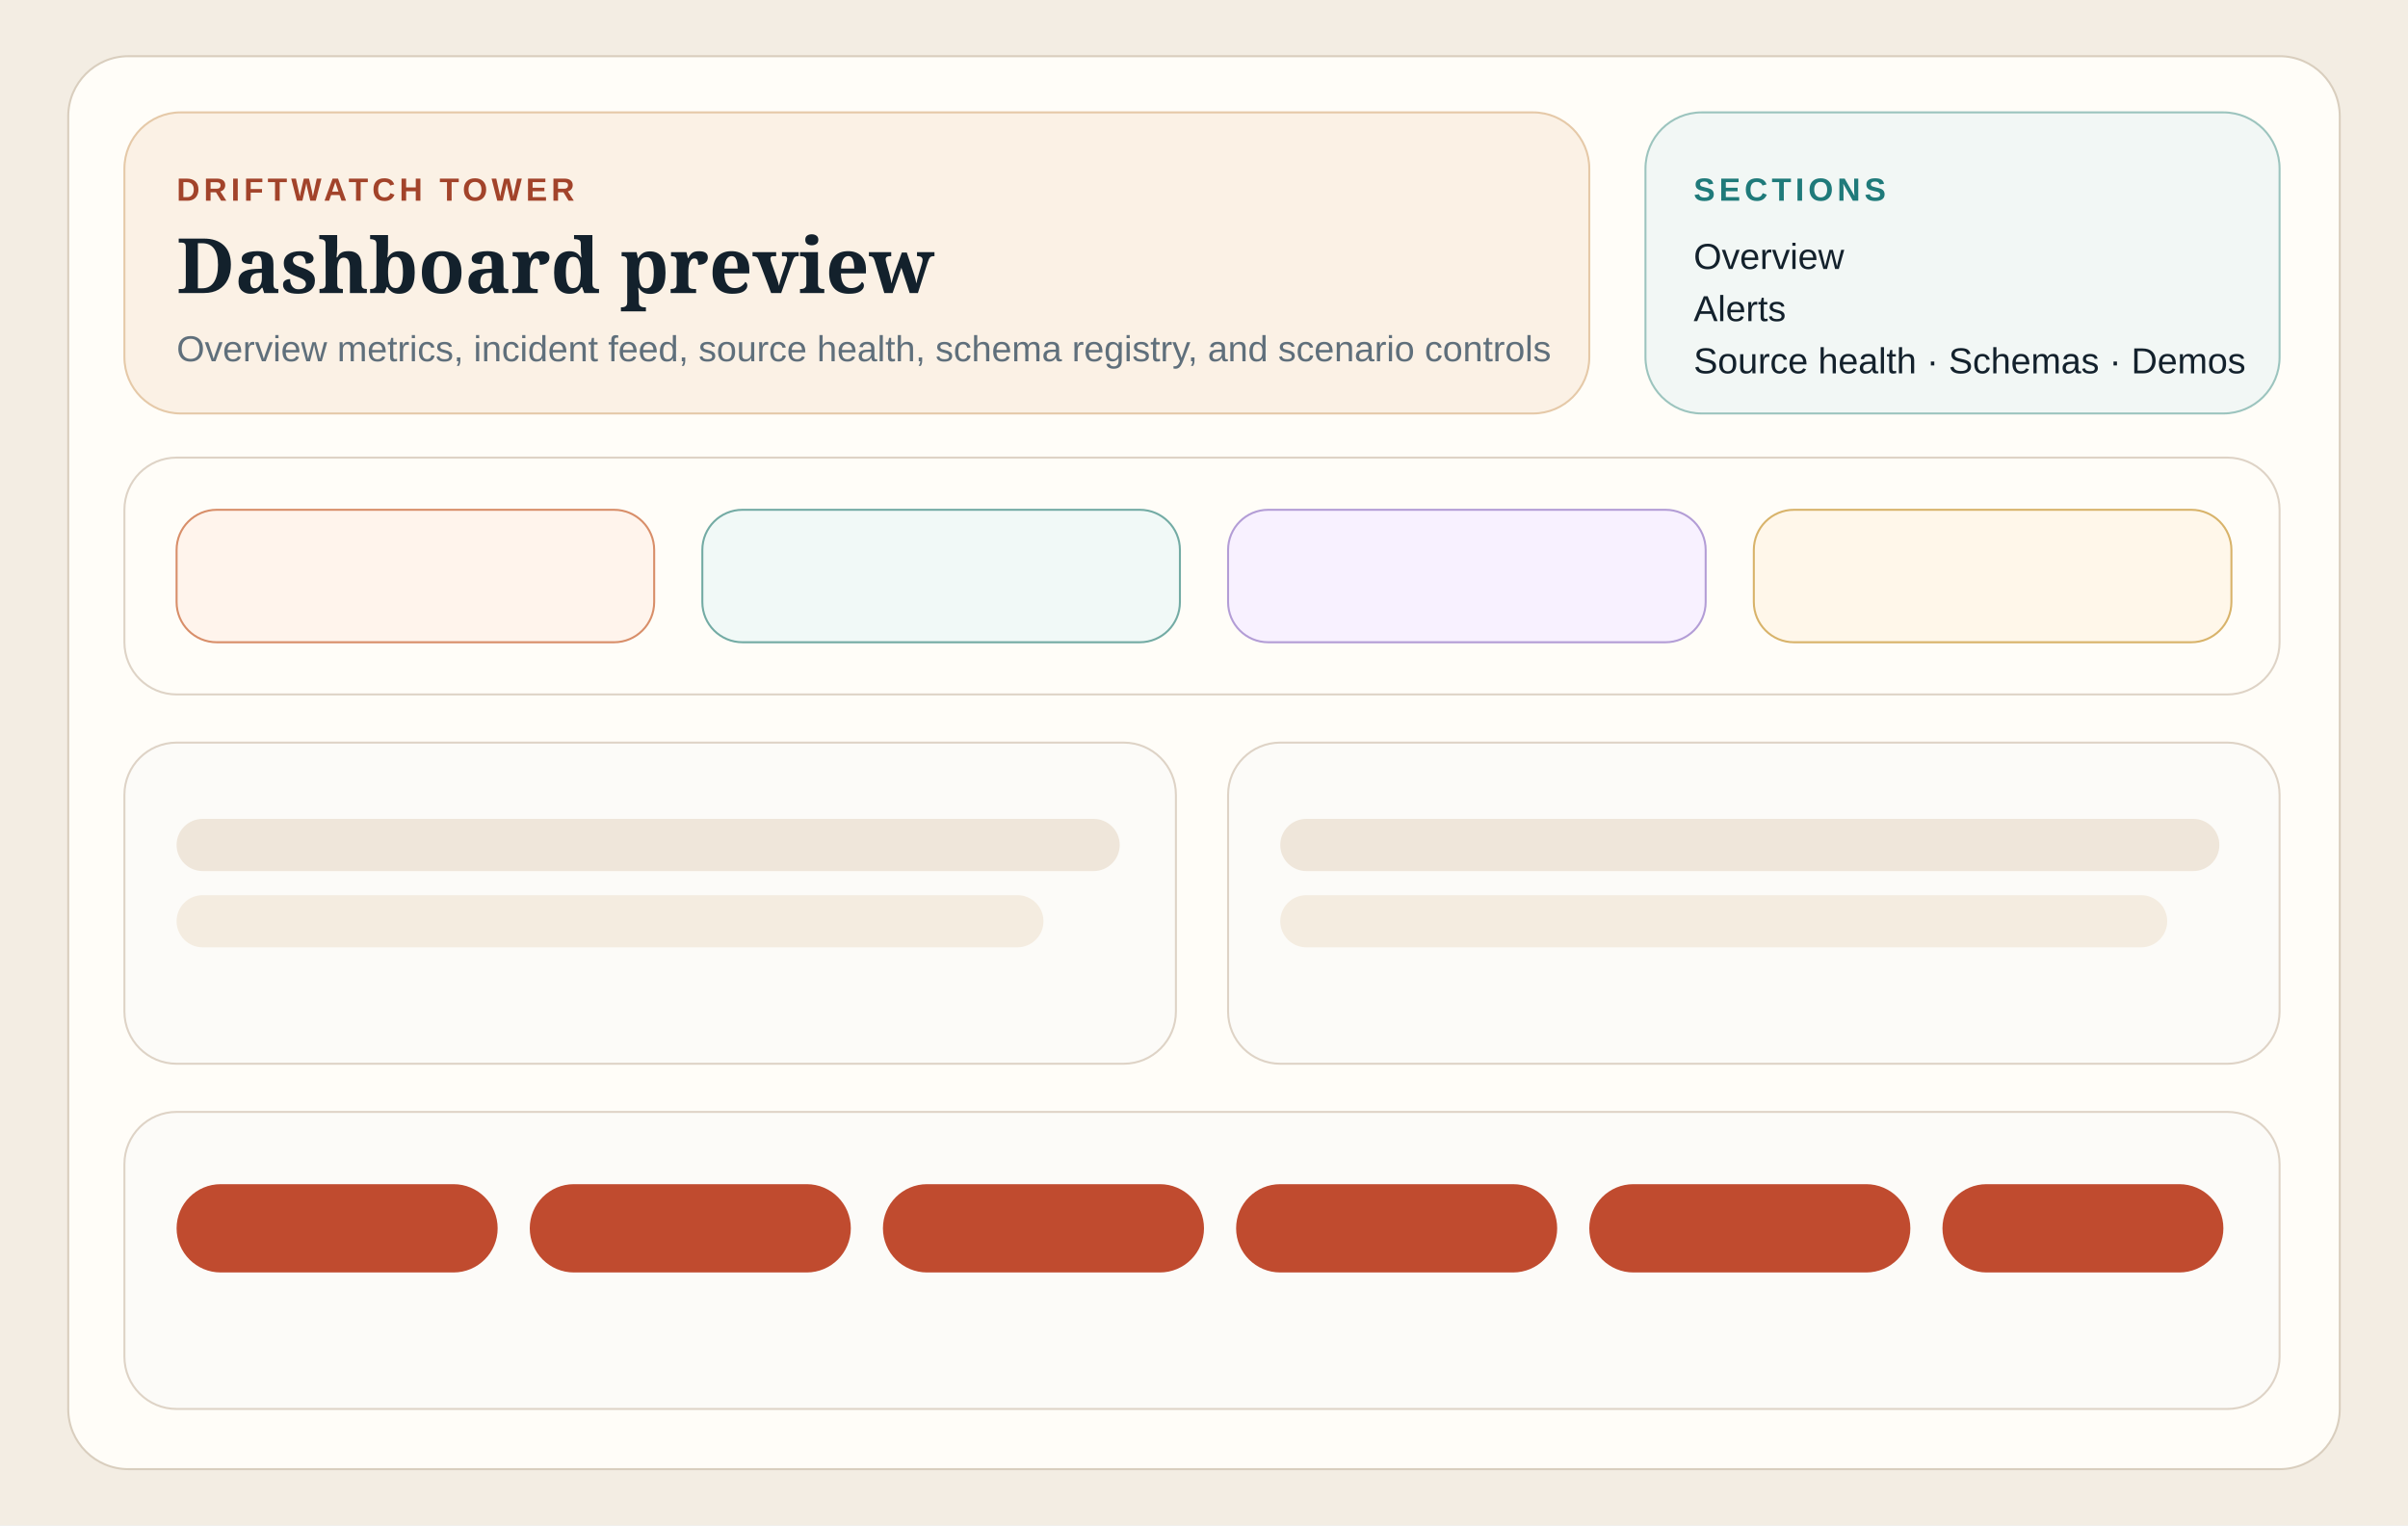
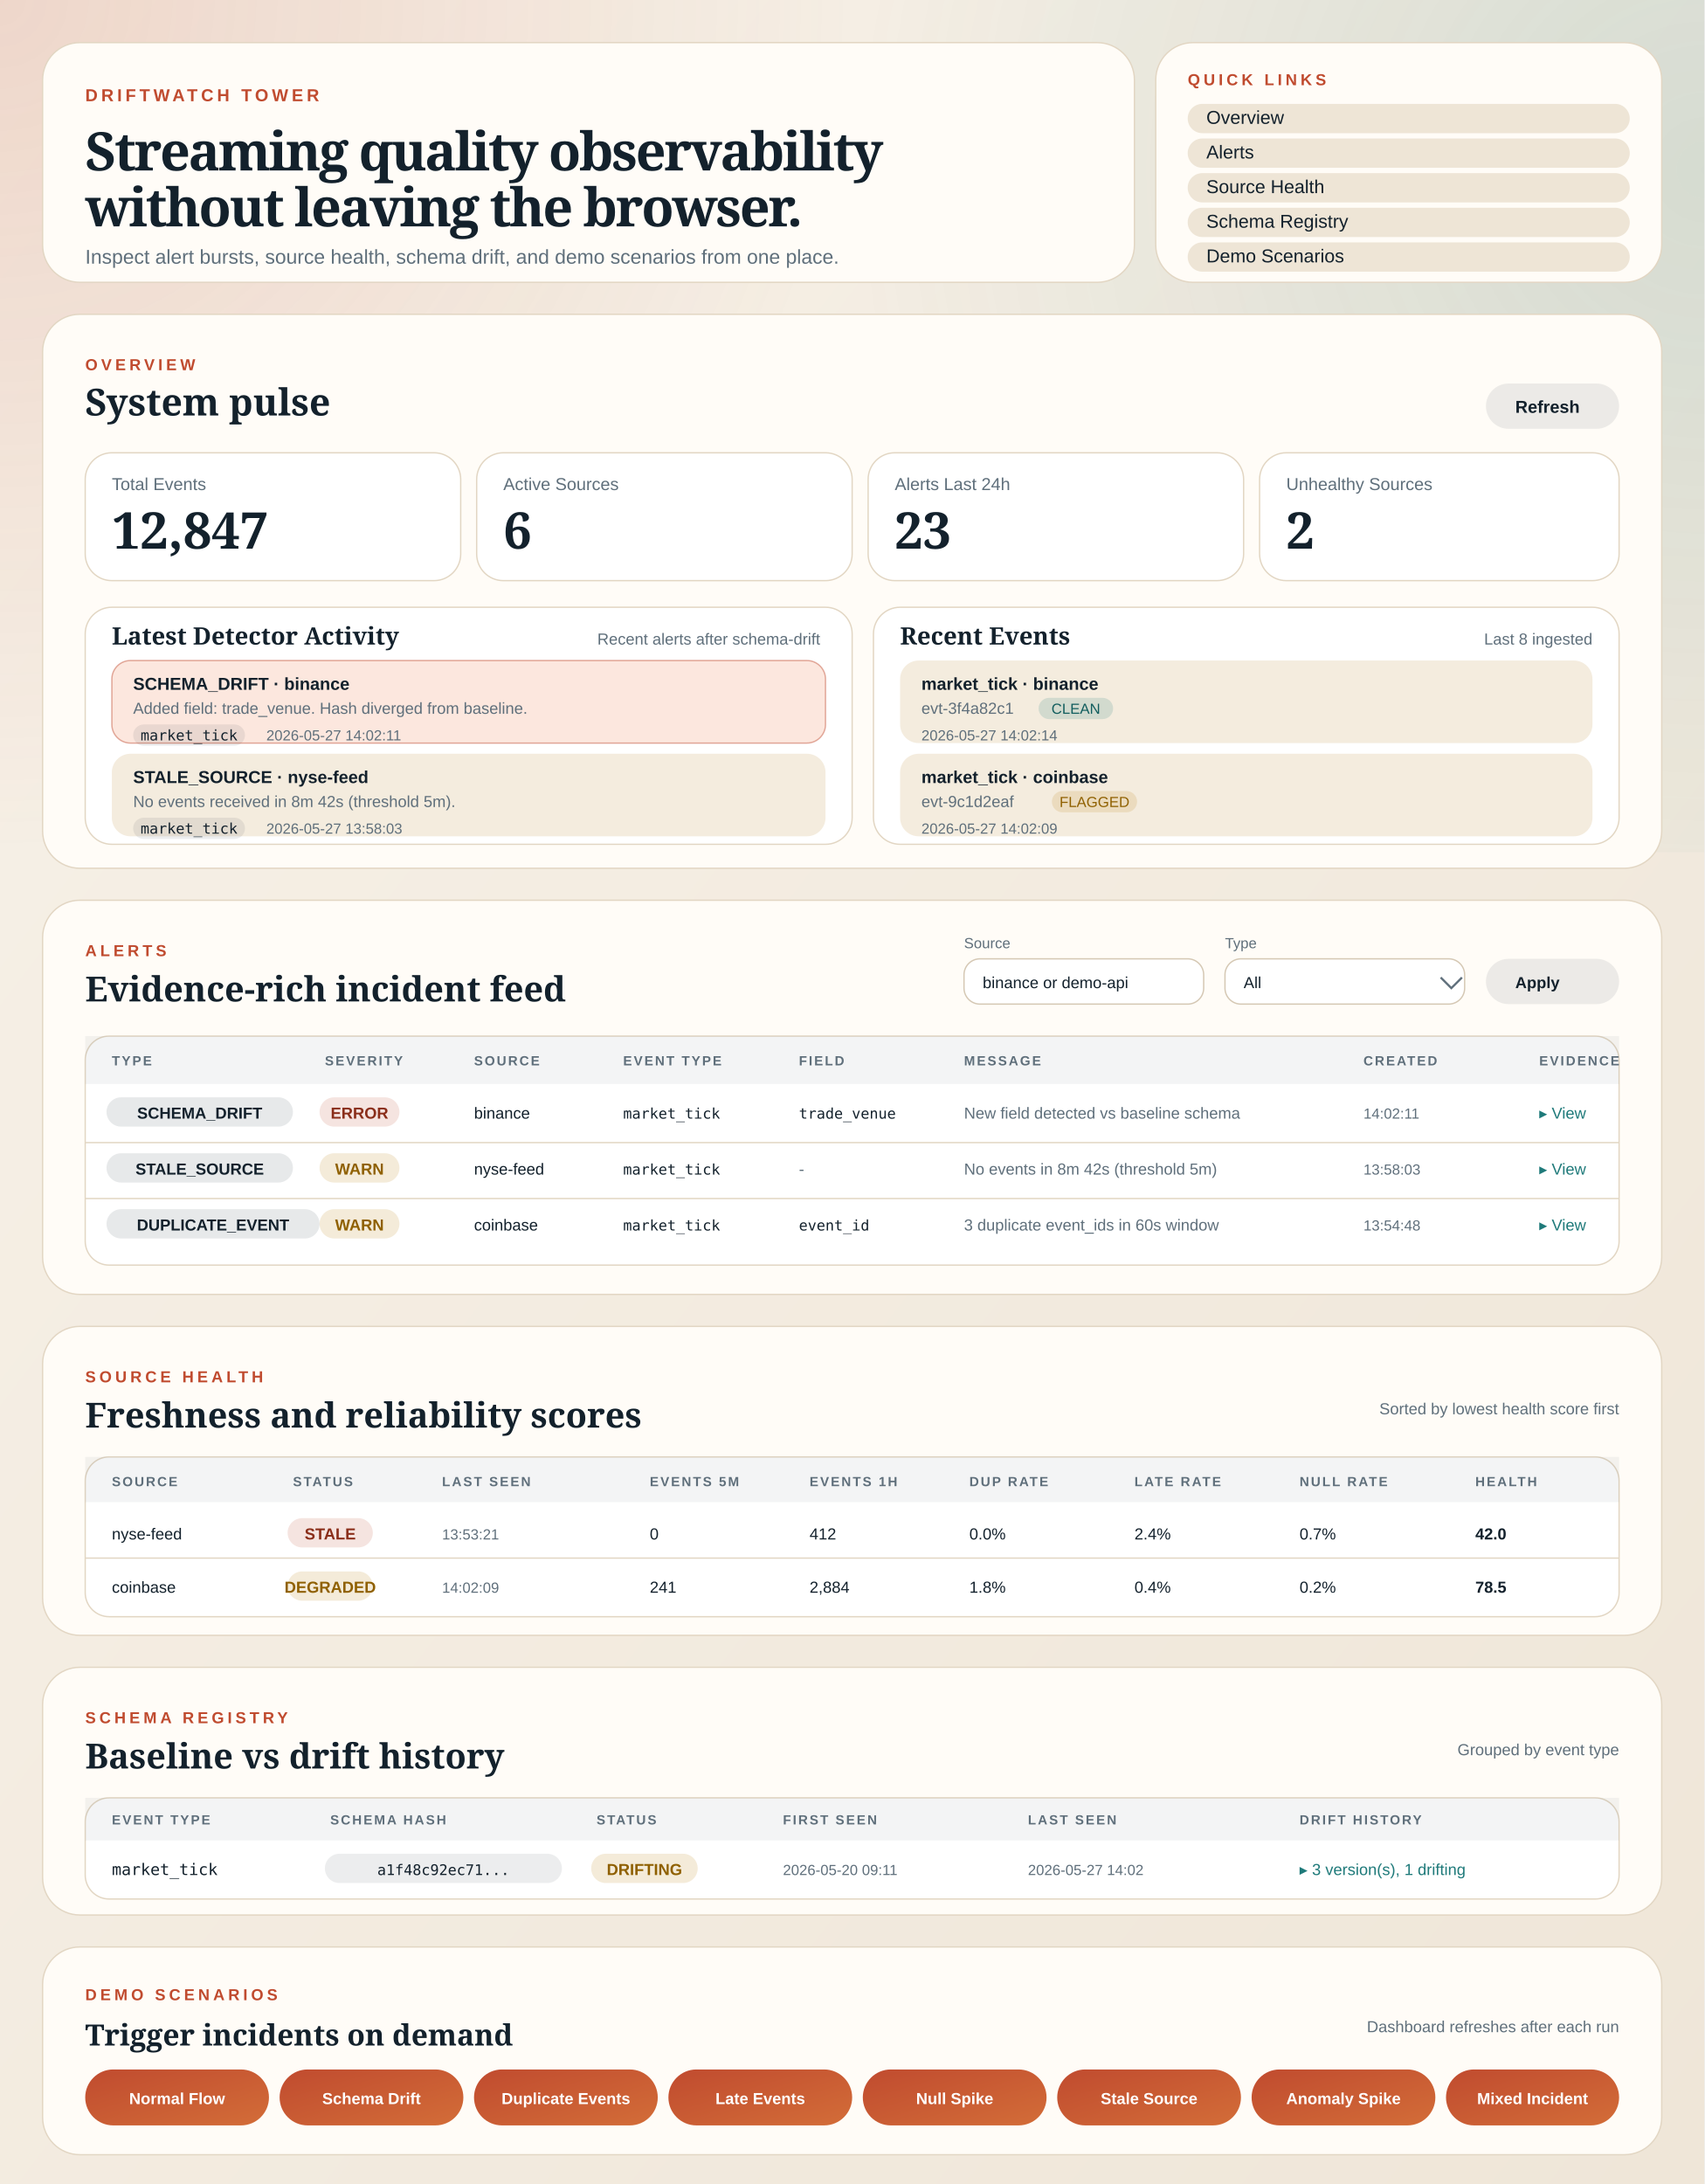
- <svg xmlns="http://www.w3.org/2000/svg" width="1200" height="760" viewBox="0 0 1200 760" fill="none">
-   <rect width="1200" height="760" fill="#F3EDE3" />
-   <rect x="34" y="28" width="1132" height="704" rx="30" fill="#FFFDF8" stroke="#D9CEBE" />
-   <rect x="62" y="56" width="730" height="150" rx="28" fill="#FBF1E5" stroke="#E5C9A8" />
-   <rect x="820" y="56" width="316" height="150" rx="28" fill="#F2F7F5" stroke="#9CC4BE" />
-   <text x="88" y="100" fill="#A2432A" font-family="Arial, sans-serif" font-size="16" font-weight="700" letter-spacing="2">DRIFTWATCH TOWER</text>
-   <text x="88" y="146" fill="#13212C" font-family="Georgia, serif" font-size="38" font-weight="700">Dashboard preview</text>
-   <text x="88" y="180" fill="#5F6F7B" font-family="Arial, sans-serif" font-size="18">Overview metrics, incident feed, source health, schema registry, and scenario controls</text>
-   <rect x="62" y="228" width="1074" height="118" rx="26" fill="#FFFDF8" stroke="#DED3C6" />
-   <rect x="88" y="254" width="238" height="66" rx="20" fill="#FFF4EC" stroke="#D88E69" />
-   <rect x="350" y="254" width="238" height="66" rx="20" fill="#F1F9F7" stroke="#73ABA4" />
-   <rect x="612" y="254" width="238" height="66" rx="20" fill="#F8F1FF" stroke="#B39DD6" />
-   <rect x="874" y="254" width="238" height="66" rx="20" fill="#FFF7EA" stroke="#D8B36A" />
-   <rect x="62" y="370" width="524" height="160" rx="26" fill="#FCFBF8" stroke="#DED3C6" />
-   <rect x="612" y="370" width="524" height="160" rx="26" fill="#FCFBF8" stroke="#DED3C6" />
-   <rect x="88" y="408" width="470" height="26" rx="13" fill="#EFE6DA" />
-   <rect x="88" y="446" width="432" height="26" rx="13" fill="#F4ECE0" />
-   <rect x="638" y="408" width="468" height="26" rx="13" fill="#EFE6DA" />
-   <rect x="638" y="446" width="442" height="26" rx="13" fill="#F4ECE0" />
-   <rect x="62" y="554" width="1074" height="148" rx="26" fill="#FCFBF8" stroke="#DED3C6" />
-   <rect x="88" y="590" width="160" height="44" rx="22" fill="#C04B2F" />
-   <rect x="264" y="590" width="160" height="44" rx="22" fill="#C04B2F" />
-   <rect x="440" y="590" width="160" height="44" rx="22" fill="#C04B2F" />
-   <rect x="616" y="590" width="160" height="44" rx="22" fill="#C04B2F" />
-   <rect x="792" y="590" width="160" height="44" rx="22" fill="#C04B2F" />
-   <rect x="968" y="590" width="140" height="44" rx="22" fill="#C04B2F" />
-   <text x="844" y="100" fill="#1F7A7A" font-family="Arial, sans-serif" font-size="16" font-weight="700" letter-spacing="2">SECTIONS</text>
-   <text x="844" y="134" fill="#13212C" font-family="Arial, sans-serif" font-size="18">Overview</text>
-   <text x="844" y="160" fill="#13212C" font-family="Arial, sans-serif" font-size="18">Alerts</text>
-   <text x="844" y="186" fill="#13212C" font-family="Arial, sans-serif" font-size="18">Source health · Schemas · Demos</text>
+ <svg xmlns="http://www.w3.org/2000/svg" width="1280" height="1640" viewBox="0 0 1280 1640" fill="none" font-family="'IBM Plex Sans','Segoe UI',Arial,sans-serif">
+   <defs>
+     <linearGradient id="bg" x1="0" y1="0" x2="1" y2="1">
+       <stop offset="0" stop-color="#F7F1E8" />
+       <stop offset="1" stop-color="#EFE6D8" />
+     </linearGradient>
+     <radialGradient id="glowA" cx="0" cy="0" r="1">
+       <stop offset="0" stop-color="#C04B2F" stop-opacity="0.16" />
+       <stop offset="1" stop-color="#C04B2F" stop-opacity="0" />
+     </radialGradient>
+     <radialGradient id="glowB" cx="1" cy="0.2" r="1">
+       <stop offset="0" stop-color="#1F7A7A" stop-opacity="0.14" />
+       <stop offset="1" stop-color="#1F7A7A" stop-opacity="0" />
+     </radialGradient>
+     <linearGradient id="scenarioBtn" x1="0" y1="0" x2="1" y2="1">
+       <stop offset="0" stop-color="#C04B2F" />
+       <stop offset="1" stop-color="#D36D38" />
+     </linearGradient>
+   </defs>
+   <rect width="1280" height="1640" fill="url(#bg)" />
+   <rect width="640" height="640" fill="url(#glowA)" />
+   <rect x="640" y="0" width="640" height="640" fill="url(#glowB)" />
+   <g>
+     <rect x="32" y="32" width="820" height="180" rx="28" fill="#FFFCF7" stroke="#E2D6C3" />
+     <text x="64" y="76" fill="#C04B2F" font-size="13" font-weight="700" letter-spacing="2.6">DRIFTWATCH TOWER</text>
+     <text x="64" y="128" fill="#13212C" font-family="Fraunces,Georgia,serif" font-size="40" font-weight="700" letter-spacing="-1.5">Streaming quality observability</text>
+     <text x="64" y="170" fill="#13212C" font-family="Fraunces,Georgia,serif" font-size="40" font-weight="700" letter-spacing="-1.5">without leaving the browser.</text>
+     <text x="64" y="198" fill="#5F6F7B" font-size="15">Inspect alert bursts, source health, schema drift, and demo scenarios from one place.</text>
+     <rect x="868" y="32" width="380" height="180" rx="28" fill="#FFFCF7" stroke="#E2D6C3" />
+     <text x="892" y="64" fill="#C04B2F" font-size="12" font-weight="700" letter-spacing="2.6">QUICK LINKS</text>
+     <g font-size="14" fill="#13212C">
+       <rect x="892" y="78" width="332" height="22" rx="11" fill="#EEE5D6" />
+       <text x="906" y="93">Overview</text>
+       <rect x="892" y="104" width="332" height="22" rx="11" fill="#EEE5D6" />
+       <text x="906" y="119">Alerts</text>
+       <rect x="892" y="130" width="332" height="22" rx="11" fill="#EEE5D6" />
+       <text x="906" y="145">Source Health</text>
+       <rect x="892" y="156" width="332" height="22" rx="11" fill="#EEE5D6" />
+       <text x="906" y="171">Schema Registry</text>
+       <rect x="892" y="182" width="332" height="22" rx="11" fill="#EEE5D6" />
+       <text x="906" y="197">Demo Scenarios</text>
+     </g>
+   </g>
+   <g>
+     <rect x="32" y="236" width="1216" height="416" rx="28" fill="#FFFCF7" stroke="#E2D6C3" />
+     <text x="64" y="278" fill="#C04B2F" font-size="12" font-weight="700" letter-spacing="2.6">OVERVIEW</text>
+     <text x="64" y="312" fill="#13212C" font-family="Fraunces,Georgia,serif" font-size="28" font-weight="700">System pulse</text>
+     <rect x="1116" y="288" width="100" height="34" rx="17" fill="#13212C" fill-opacity="0.08" />
+     <text x="1138" y="310" fill="#13212C" font-size="13" font-weight="600">Refresh</text>
+     <g>
+       <rect x="64" y="340" width="282" height="96" rx="20" fill="#FFFFFF" stroke="#E2D6C3" />
+       <text x="84" y="368" fill="#5F6F7B" font-size="13">Total Events</text>
+       <text x="84" y="412" fill="#13212C" font-family="Fraunces,Georgia,serif" font-size="38" font-weight="700">12,847</text>
+       <rect x="358" y="340" width="282" height="96" rx="20" fill="#FFFFFF" stroke="#E2D6C3" />
+       <text x="378" y="368" fill="#5F6F7B" font-size="13">Active Sources</text>
+       <text x="378" y="412" fill="#13212C" font-family="Fraunces,Georgia,serif" font-size="38" font-weight="700">6</text>
+       <rect x="652" y="340" width="282" height="96" rx="20" fill="#FFFFFF" stroke="#E2D6C3" />
+       <text x="672" y="368" fill="#5F6F7B" font-size="13">Alerts Last 24h</text>
+       <text x="672" y="412" fill="#13212C" font-family="Fraunces,Georgia,serif" font-size="38" font-weight="700">23</text>
+       <rect x="946" y="340" width="270" height="96" rx="20" fill="#FFFFFF" stroke="#E2D6C3" />
+       <text x="966" y="368" fill="#5F6F7B" font-size="13">Unhealthy Sources</text>
+       <text x="966" y="412" fill="#13212C" font-family="Fraunces,Georgia,serif" font-size="38" font-weight="700">2</text>
+     </g>
+     <g>
+       <rect x="64" y="456" width="576" height="178" rx="20" fill="#FFFFFF" stroke="#E2D6C3" />
+       <text x="84" y="484" fill="#13212C" font-family="Fraunces,Georgia,serif" font-size="18" font-weight="700">Latest Detector Activity</text>
+       <text x="616" y="484" fill="#5F6F7B" font-size="12" text-anchor="end">Recent alerts after schema-drift</text>
+       <rect x="84" y="496" width="536" height="62" rx="14" fill="#FCE7DE" stroke="#C04B2F" stroke-opacity="0.45" />
+       <text x="100" y="518" fill="#13212C" font-size="13" font-weight="700">SCHEMA_DRIFT · binance</text>
+       <text x="100" y="536" fill="#5F6F7B" font-size="12">Added field: trade_venue. Hash diverged from baseline.</text>
+       <rect x="100" y="544" width="84" height="16" rx="8" fill="#13212C" fill-opacity="0.08" />
+       <text x="142" y="556" fill="#13212C" font-size="11" text-anchor="middle" font-family="'IBM Plex Mono',monospace">market_tick</text>
+       <text x="200" y="556" fill="#5F6F7B" font-size="11">2026-05-27 14:02:11</text>
+       <rect x="84" y="566" width="536" height="62" rx="14" fill="#F4ECDE" />
+       <text x="100" y="588" fill="#13212C" font-size="13" font-weight="700">STALE_SOURCE · nyse-feed</text>
+       <text x="100" y="606" fill="#5F6F7B" font-size="12">No events received in 8m 42s (threshold 5m).</text>
+       <rect x="100" y="614" width="84" height="16" rx="8" fill="#13212C" fill-opacity="0.08" />
+       <text x="142" y="626" fill="#13212C" font-size="11" text-anchor="middle" font-family="'IBM Plex Mono',monospace">market_tick</text>
+       <text x="200" y="626" fill="#5F6F7B" font-size="11">2026-05-27 13:58:03</text>
+       <rect x="656" y="456" width="560" height="178" rx="20" fill="#FFFFFF" stroke="#E2D6C3" />
+       <text x="676" y="484" fill="#13212C" font-family="Fraunces,Georgia,serif" font-size="18" font-weight="700">Recent Events</text>
+       <text x="1196" y="484" fill="#5F6F7B" font-size="12" text-anchor="end">Last 8 ingested</text>
+       <rect x="676" y="496" width="520" height="62" rx="14" fill="#F4ECDE" />
+       <text x="692" y="518" fill="#13212C" font-size="13" font-weight="700">market_tick · binance</text>
+       <text x="692" y="536" fill="#5F6F7B" font-size="12">evt-3f4a82c1</text>
+       <rect x="780" y="524" width="56" height="16" rx="8" fill="#1F7A7A" fill-opacity="0.16" />
+       <text x="808" y="536" fill="#115D5D" font-size="11" text-anchor="middle">CLEAN</text>
+       <text x="692" y="556" fill="#5F6F7B" font-size="11">2026-05-27 14:02:14</text>
+       <rect x="676" y="566" width="520" height="62" rx="14" fill="#F4ECDE" />
+       <text x="692" y="588" fill="#13212C" font-size="13" font-weight="700">market_tick · coinbase</text>
+       <text x="692" y="606" fill="#5F6F7B" font-size="12">evt-9c1d2eaf</text>
+       <rect x="790" y="594" width="64" height="16" rx="8" fill="#C39230" fill-opacity="0.18" />
+       <text x="822" y="606" fill="#8F6000" font-size="11" text-anchor="middle">FLAGGED</text>
+       <text x="692" y="626" fill="#5F6F7B" font-size="11">2026-05-27 14:02:09</text>
+     </g>
+   </g>
+   <g>
+     <rect x="32" y="676" width="1216" height="296" rx="28" fill="#FFFCF7" stroke="#E2D6C3" />
+     <text x="64" y="718" fill="#C04B2F" font-size="12" font-weight="700" letter-spacing="2.6">ALERTS</text>
+     <text x="64" y="752" fill="#13212C" font-family="Fraunces,Georgia,serif" font-size="26" font-weight="700">Evidence-rich incident feed</text>
+     <g font-size="11" fill="#5F6F7B">
+       <text x="724" y="712">Source</text>
+       <rect x="724" y="720" width="180" height="34" rx="12" fill="#FFFFFF" stroke="#D5C8B4" />
+       <text x="738" y="742" fill="#13212C" font-size="12">binance or demo-api</text>
+       <text x="920" y="712">Type</text>
+       <rect x="920" y="720" width="180" height="34" rx="12" fill="#FFFFFF" stroke="#D5C8B4" />
+       <text x="934" y="742" fill="#13212C" font-size="12">All</text>
+       <polyline points="1082,734 1090,742 1098,734" fill="none" stroke="#5F6F7B" stroke-width="1.6" />
+       <rect x="1116" y="720" width="100" height="34" rx="17" fill="#13212C" fill-opacity="0.08" />
+       <text x="1138" y="742" fill="#13212C" font-size="12" font-weight="600">Apply</text>
+     </g>
+     <rect x="64" y="778" width="1152" height="172" rx="18" fill="#FFFFFF" stroke="#E2D6C3" />
+     <rect x="64" y="778" width="1152" height="36" fill="#13212C" fill-opacity="0.05" />
+     <g font-size="10" fill="#5F6F7B" letter-spacing="1.3" font-weight="700">
+       <text x="84" y="800">TYPE</text>
+       <text x="244" y="800">SEVERITY</text>
+       <text x="356" y="800">SOURCE</text>
+       <text x="468" y="800">EVENT TYPE</text>
+       <text x="600" y="800">FIELD</text>
+       <text x="724" y="800">MESSAGE</text>
+       <text x="1024" y="800">CREATED</text>
+       <text x="1156" y="800">EVIDENCE</text>
+     </g>
+     <g font-size="12" fill="#13212C">
+       <rect x="80" y="824" width="140" height="22" rx="11" fill="#13212C" fill-opacity="0.1" />
+       <text x="150" y="840" text-anchor="middle" font-weight="700">SCHEMA_DRIFT</text>
+       <rect x="240" y="824" width="60" height="22" rx="11" fill="#C04B2F" fill-opacity="0.15" />
+       <text x="270" y="840" text-anchor="middle" fill="#8A2E1A" font-weight="700">ERROR</text>
+       <text x="356" y="840">binance</text>
+       <text x="468" y="840" font-family="'IBM Plex Mono',monospace" font-size="11">market_tick</text>
+       <text x="600" y="840" font-family="'IBM Plex Mono',monospace" font-size="11">trade_venue</text>
+       <text x="724" y="840" fill="#5F6F7B">New field detected vs baseline schema</text>
+       <text x="1024" y="840" fill="#5F6F7B" font-size="11">14:02:11</text>
+       <text x="1156" y="840" fill="#1F7A7A">▸ View</text>
+       <line x1="64" y1="858" x2="1216" y2="858" stroke="#E2D6C3" />
+     </g>
+     <g font-size="12" fill="#13212C">
+       <rect x="80" y="866" width="140" height="22" rx="11" fill="#13212C" fill-opacity="0.1" />
+       <text x="150" y="882" text-anchor="middle" font-weight="700">STALE_SOURCE</text>
+       <rect x="240" y="866" width="60" height="22" rx="11" fill="#C39230" fill-opacity="0.18" />
+       <text x="270" y="882" text-anchor="middle" fill="#8F6000" font-weight="700">WARN</text>
+       <text x="356" y="882">nyse-feed</text>
+       <text x="468" y="882" font-family="'IBM Plex Mono',monospace" font-size="11">market_tick</text>
+       <text x="600" y="882" fill="#5F6F7B">-</text>
+       <text x="724" y="882" fill="#5F6F7B">No events in 8m 42s (threshold 5m)</text>
+       <text x="1024" y="882" fill="#5F6F7B" font-size="11">13:58:03</text>
+       <text x="1156" y="882" fill="#1F7A7A">▸ View</text>
+       <line x1="64" y1="900" x2="1216" y2="900" stroke="#E2D6C3" />
+     </g>
+     <g font-size="12" fill="#13212C">
+       <rect x="80" y="908" width="160" height="22" rx="11" fill="#13212C" fill-opacity="0.1" />
+       <text x="160" y="924" text-anchor="middle" font-weight="700">DUPLICATE_EVENT</text>
+       <rect x="240" y="908" width="60" height="22" rx="11" fill="#C39230" fill-opacity="0.18" />
+       <text x="270" y="924" text-anchor="middle" fill="#8F6000" font-weight="700">WARN</text>
+       <text x="356" y="924">coinbase</text>
+       <text x="468" y="924" font-family="'IBM Plex Mono',monospace" font-size="11">market_tick</text>
+       <text x="600" y="924" font-family="'IBM Plex Mono',monospace" font-size="11">event_id</text>
+       <text x="724" y="924" fill="#5F6F7B">3 duplicate event_ids in 60s window</text>
+       <text x="1024" y="924" fill="#5F6F7B" font-size="11">13:54:48</text>
+       <text x="1156" y="924" fill="#1F7A7A">▸ View</text>
+     </g>
+   </g>
+   <g>
+     <rect x="32" y="996" width="1216" height="232" rx="28" fill="#FFFCF7" stroke="#E2D6C3" />
+     <text x="64" y="1038" fill="#C04B2F" font-size="12" font-weight="700" letter-spacing="2.6">SOURCE HEALTH</text>
+     <text x="64" y="1072" fill="#13212C" font-family="Fraunces,Georgia,serif" font-size="26" font-weight="700">Freshness and reliability scores</text>
+     <text x="1216" y="1062" fill="#5F6F7B" font-size="12" text-anchor="end">Sorted by lowest health score first</text>
+     <rect x="64" y="1094" width="1152" height="120" rx="18" fill="#FFFFFF" stroke="#E2D6C3" />
+     <rect x="64" y="1094" width="1152" height="34" fill="#13212C" fill-opacity="0.05" />
+     <g font-size="10" fill="#5F6F7B" letter-spacing="1.3" font-weight="700">
+       <text x="84" y="1116">SOURCE</text>
+       <text x="220" y="1116">STATUS</text>
+       <text x="332" y="1116">LAST SEEN</text>
+       <text x="488" y="1116">EVENTS 5M</text>
+       <text x="608" y="1116">EVENTS 1H</text>
+       <text x="728" y="1116">DUP RATE</text>
+       <text x="852" y="1116">LATE RATE</text>
+       <text x="976" y="1116">NULL RATE</text>
+       <text x="1108" y="1116">HEALTH</text>
+     </g>
+     <g font-size="12" fill="#13212C">
+       <text x="84" y="1156">nyse-feed</text>
+       <rect x="216" y="1140" width="64" height="22" rx="11" fill="#C04B2F" fill-opacity="0.15" />
+       <text x="248" y="1156" text-anchor="middle" fill="#8A2E1A" font-weight="700">STALE</text>
+       <text x="332" y="1156" fill="#5F6F7B" font-size="11">13:53:21</text>
+       <text x="488" y="1156">0</text>
+       <text x="608" y="1156">412</text>
+       <text x="728" y="1156">0.0%</text>
+       <text x="852" y="1156">2.4%</text>
+       <text x="976" y="1156">0.7%</text>
+       <text x="1108" y="1156" font-weight="700">42.0</text>
+       <line x1="64" y1="1170" x2="1216" y2="1170" stroke="#E2D6C3" />
+       <text x="84" y="1196">coinbase</text>
+       <rect x="216" y="1180" width="64" height="22" rx="11" fill="#C39230" fill-opacity="0.18" />
+       <text x="248" y="1196" text-anchor="middle" fill="#8F6000" font-weight="700">DEGRADED</text>
+       <text x="332" y="1196" fill="#5F6F7B" font-size="11">14:02:09</text>
+       <text x="488" y="1196">241</text>
+       <text x="608" y="1196">2,884</text>
+       <text x="728" y="1196">1.8%</text>
+       <text x="852" y="1196">0.4%</text>
+       <text x="976" y="1196">0.2%</text>
+       <text x="1108" y="1196" font-weight="700">78.5</text>
+     </g>
+   </g>
+   <g>
+     <rect x="32" y="1252" width="1216" height="186" rx="28" fill="#FFFCF7" stroke="#E2D6C3" />
+     <text x="64" y="1294" fill="#C04B2F" font-size="12" font-weight="700" letter-spacing="2.6">SCHEMA REGISTRY</text>
+     <text x="64" y="1328" fill="#13212C" font-family="Fraunces,Georgia,serif" font-size="26" font-weight="700">Baseline vs drift history</text>
+     <text x="1216" y="1318" fill="#5F6F7B" font-size="12" text-anchor="end">Grouped by event type</text>
+     <rect x="64" y="1350" width="1152" height="76" rx="18" fill="#FFFFFF" stroke="#E2D6C3" />
+     <rect x="64" y="1350" width="1152" height="32" fill="#13212C" fill-opacity="0.05" />
+     <g font-size="10" fill="#5F6F7B" letter-spacing="1.3" font-weight="700">
+       <text x="84" y="1370">EVENT TYPE</text>
+       <text x="248" y="1370">SCHEMA HASH</text>
+       <text x="448" y="1370">STATUS</text>
+       <text x="588" y="1370">FIRST SEEN</text>
+       <text x="772" y="1370">LAST SEEN</text>
+       <text x="976" y="1370">DRIFT HISTORY</text>
+     </g>
+     <g font-size="12" fill="#13212C">
+       <text x="84" y="1408" font-family="'IBM Plex Mono',monospace">market_tick</text>
+       <rect x="244" y="1392" width="178" height="22" rx="11" fill="#13212C" fill-opacity="0.08" />
+       <text x="333" y="1408" text-anchor="middle" font-family="'IBM Plex Mono',monospace" font-size="11">a1f48c92ec71...</text>
+       <rect x="444" y="1392" width="80" height="22" rx="11" fill="#C39230" fill-opacity="0.18" />
+       <text x="484" y="1408" text-anchor="middle" fill="#8F6000" font-weight="700">DRIFTING</text>
+       <text x="588" y="1408" fill="#5F6F7B" font-size="11">2026-05-20 09:11</text>
+       <text x="772" y="1408" fill="#5F6F7B" font-size="11">2026-05-27 14:02</text>
+       <text x="976" y="1408" fill="#1F7A7A">▸ 3 version(s), 1 drifting</text>
+     </g>
+   </g>
+   <g>
+     <rect x="32" y="1462" width="1216" height="156" rx="28" fill="#FFFCF7" stroke="#E2D6C3" />
+     <text x="64" y="1502" fill="#C04B2F" font-size="12" font-weight="700" letter-spacing="2.6">DEMO SCENARIOS</text>
+     <text x="64" y="1536" fill="#13212C" font-family="Fraunces,Georgia,serif" font-size="22" font-weight="700">Trigger incidents on demand</text>
+     <text x="1216" y="1526" fill="#5F6F7B" font-size="12" text-anchor="end">Dashboard refreshes after each run</text>
+     <g font-size="12" fill="#FFFFFF" font-weight="600">
+       <rect x="64" y="1554" width="138" height="42" rx="21" fill="url(#scenarioBtn)" />
+       <text x="133" y="1580" text-anchor="middle">Normal Flow</text>
+       <rect x="210" y="1554" width="138" height="42" rx="21" fill="url(#scenarioBtn)" />
+       <text x="279" y="1580" text-anchor="middle">Schema Drift</text>
+       <rect x="356" y="1554" width="138" height="42" rx="21" fill="url(#scenarioBtn)" />
+       <text x="425" y="1580" text-anchor="middle">Duplicate Events</text>
+       <rect x="502" y="1554" width="138" height="42" rx="21" fill="url(#scenarioBtn)" />
+       <text x="571" y="1580" text-anchor="middle">Late Events</text>
+       <rect x="648" y="1554" width="138" height="42" rx="21" fill="url(#scenarioBtn)" />
+       <text x="717" y="1580" text-anchor="middle">Null Spike</text>
+       <rect x="794" y="1554" width="138" height="42" rx="21" fill="url(#scenarioBtn)" />
+       <text x="863" y="1580" text-anchor="middle">Stale Source</text>
+       <rect x="940" y="1554" width="138" height="42" rx="21" fill="url(#scenarioBtn)" />
+       <text x="1009" y="1580" text-anchor="middle">Anomaly Spike</text>
+       <rect x="1086" y="1554" width="130" height="42" rx="21" fill="url(#scenarioBtn)" />
+       <text x="1151" y="1580" text-anchor="middle">Mixed Incident</text>
+     </g>
+   </g>
</svg>
